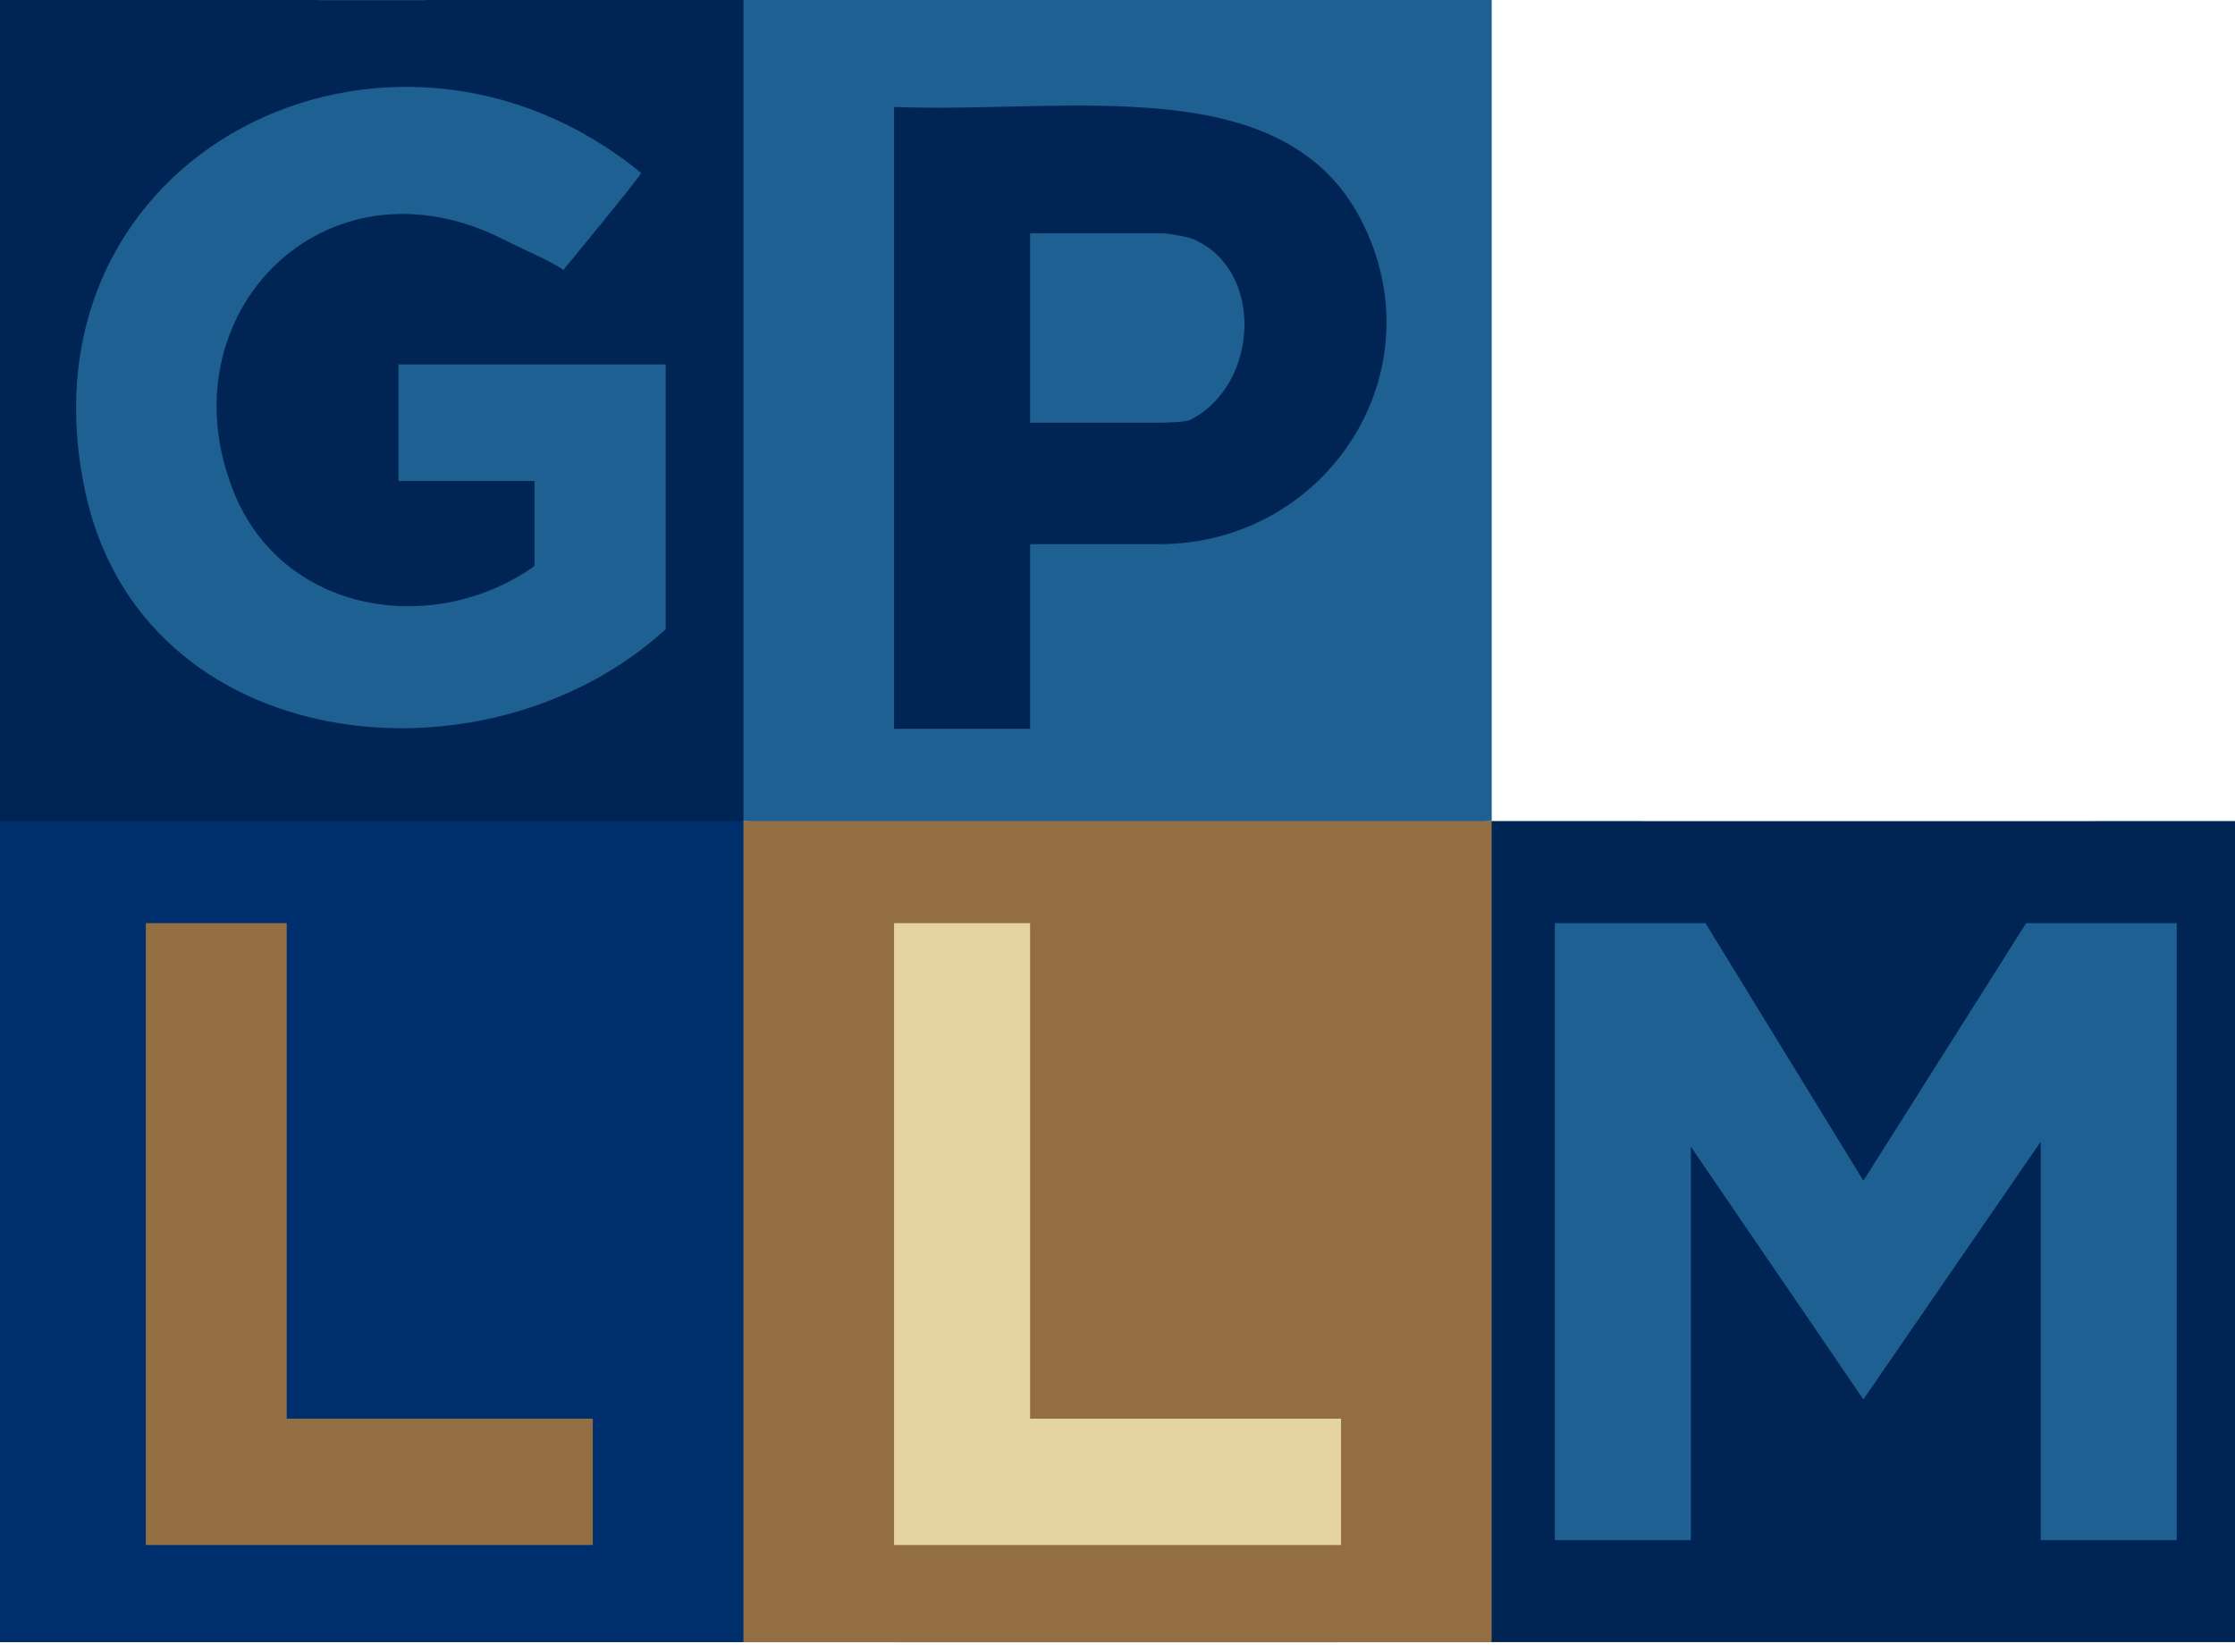
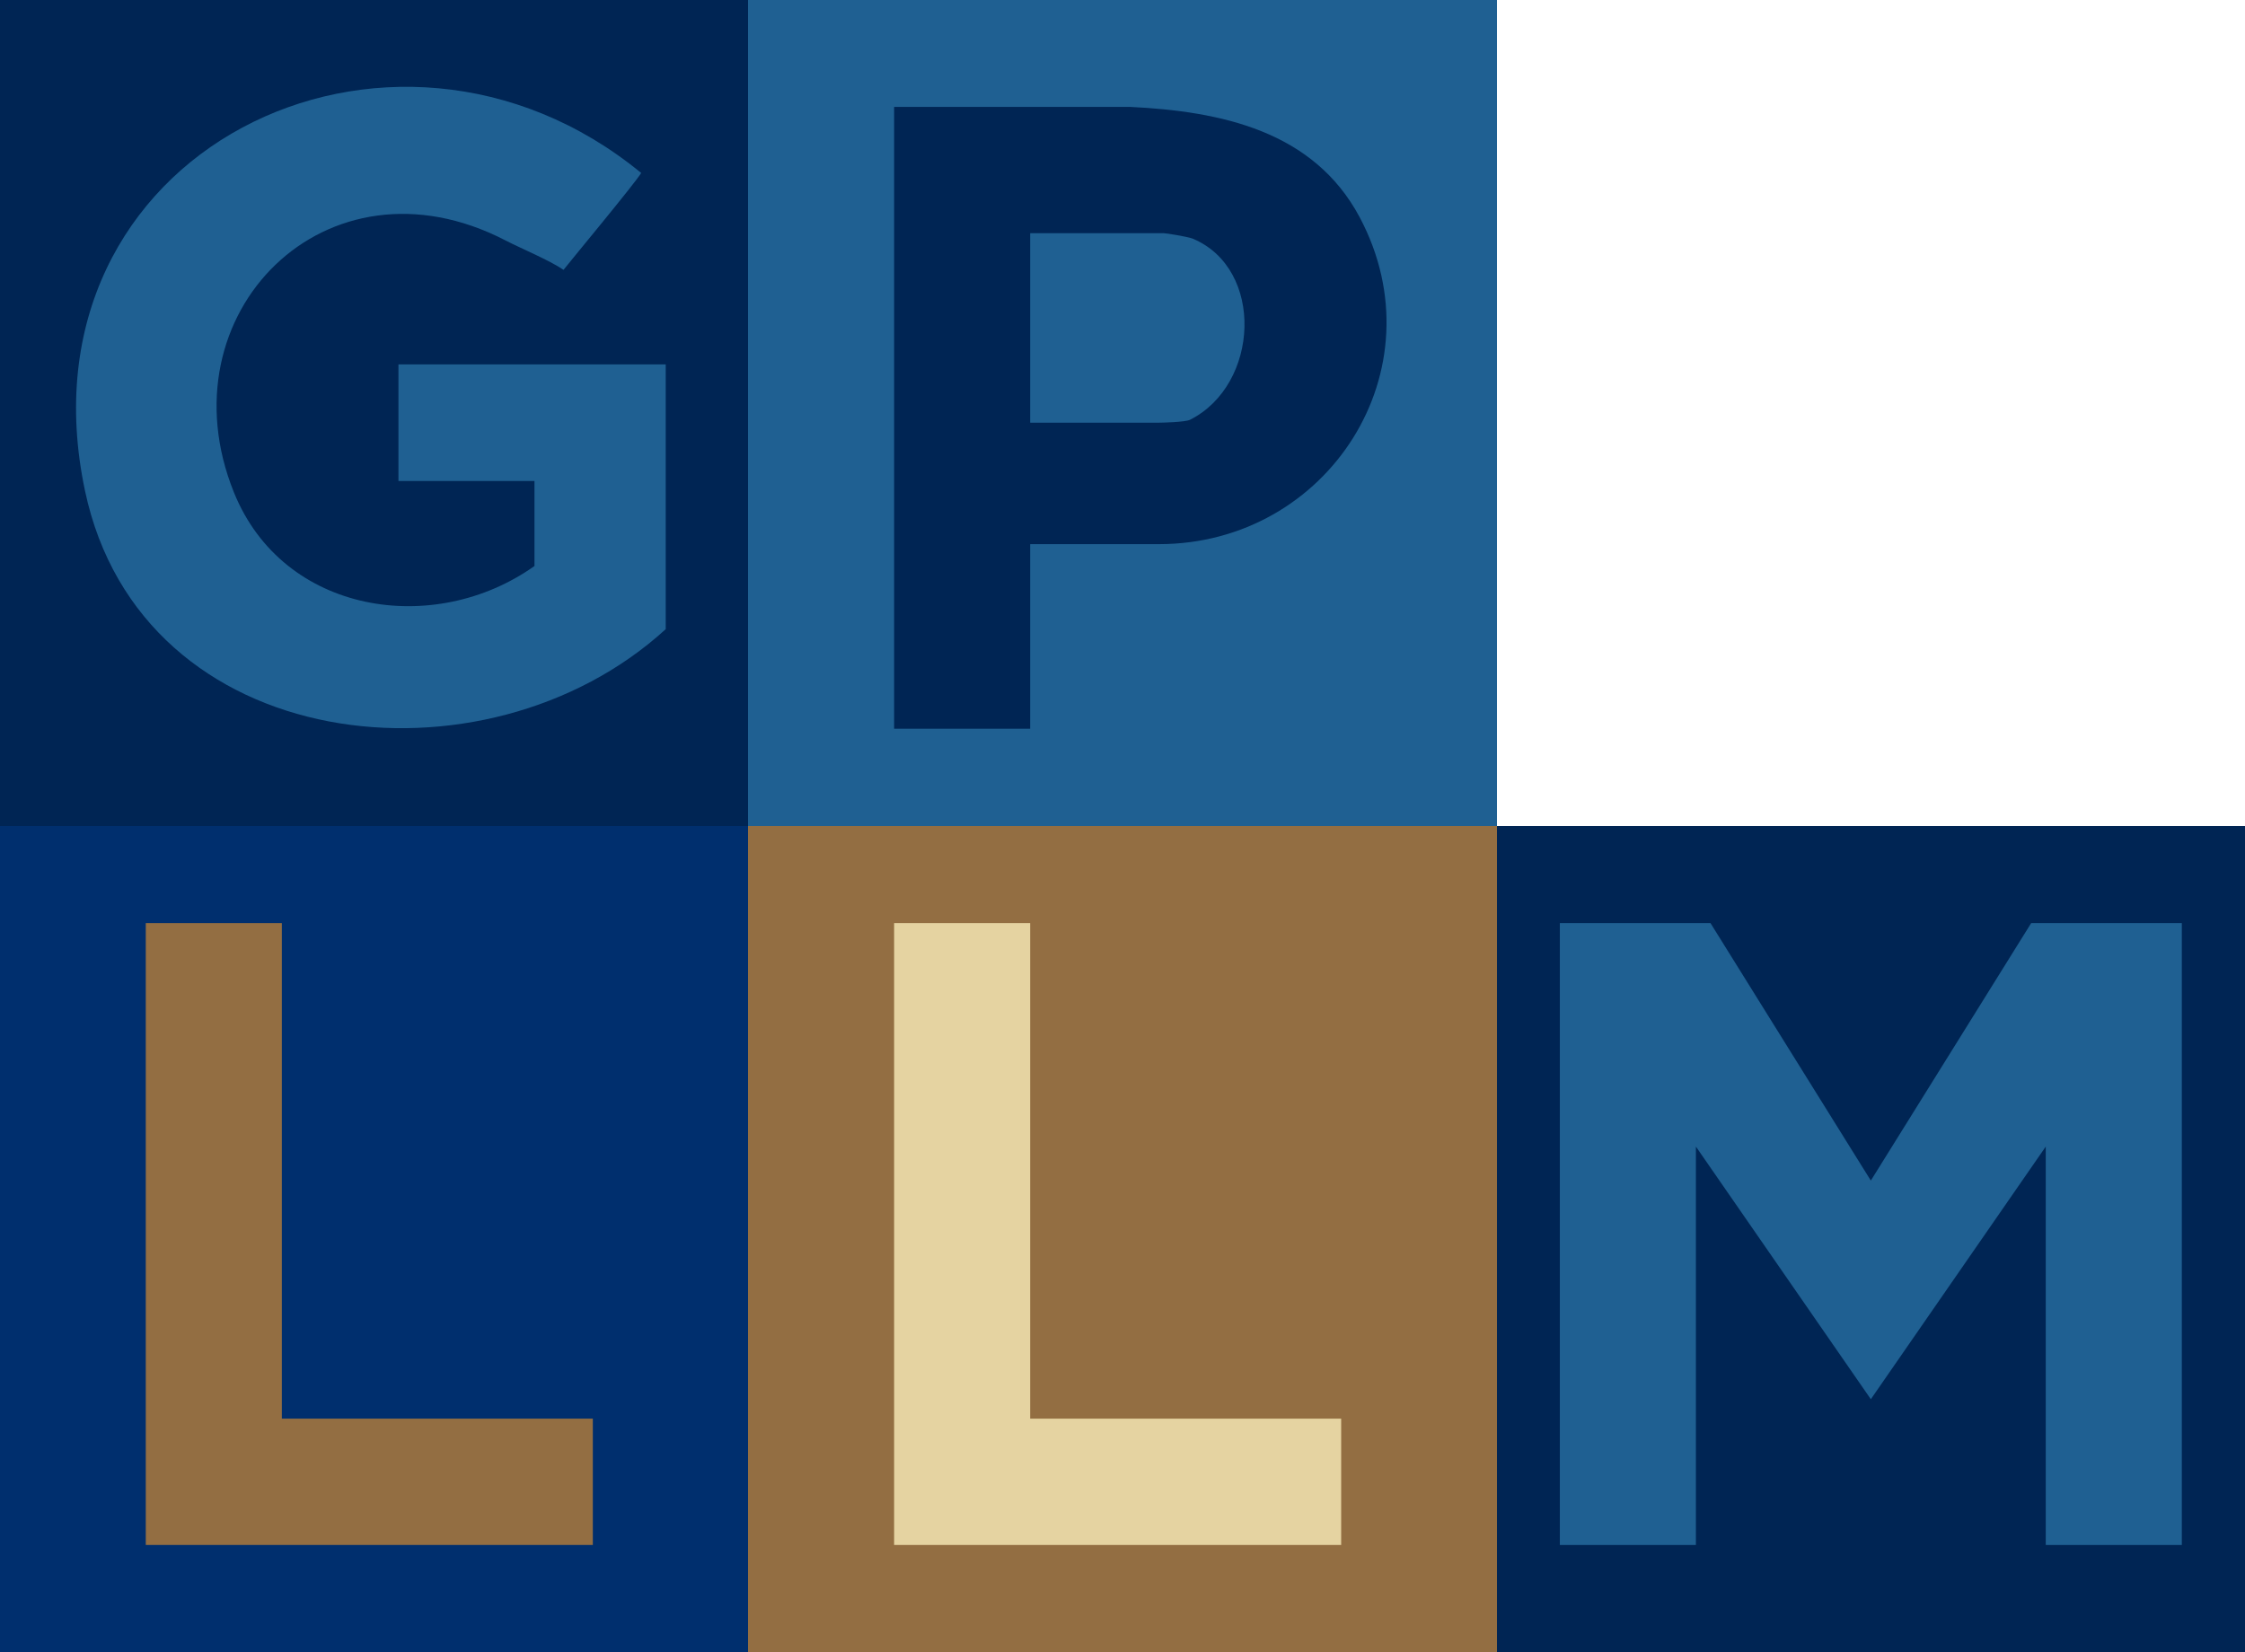
- <svg xmlns="http://www.w3.org/2000/svg" id="gpllm-logo-vector" data-name="gpllm-logo-vector" viewBox="0 0 460 340">
+ <svg xmlns="http://www.w3.org/2000/svg" id="gpllm-logo-vector" viewBox="0 0 462 340">
  <defs>
    <style>
      .driftwood-fill { fill: #936e42; }
      .matisse-fill   { fill: #1f6092; }
      .midnight-fill  { fill: #002f6e; }
      .prussian-fill  { fill: #002554; }
      .chamois-fill   { fill: #e5d3a1; }
    </style>
  </defs>
-   <g id="gpllm-letter-l2">
-     <path class="driftwood-fill" d="M307.01,169.01l2,.7v167.08l-2,1.23c-51.32.02-102.68.02-154,0l-2-.7v-167.08l2-1.23c51.32-2.48,102.68-2.5,154,0Z" />
-     <polygon class="chamois-fill" points="212.01 190.01 212.01 292.01 276.01 292.01 276.01 318.01 184.01 318.01 184.01 316.51 184.01 190.01 212.01 190.01" />
+   <g id="gpllm-letter-g">
+     <rect id="gpllm-block-g" class="prussian-fill" x="0" y="0" width="154" height="170" shape-rendering="crispEdges" />
+     <path id="gpllm-glyph-g" class="matisse-fill" d="M110 99h-28v-24h55v54.5c-37.15 33.96-107.94 26.16-119.51-28.49C2.69 31.12 80.49-6.64 131.95 35.6c-1.1 1.92-15.21 18.92-15.98 19.94-3-2.03-8.79-4.42-11.96-6.06-36.84-19.07-70.71 15.14-55.87 51.87 10.15 25.13 41.27 29.8 61.85 15.15v-17.5z" />
+   </g>
+   <g id="gpllm-letter-p">
+     <rect id="gpllm-block-p" class="matisse-fill" x="154" y="0" width="154" height="170" shape-rendering="crispEdges" />
+     <path id="gpllm-glyph-p" class="prussian-fill" fill-rule="evenodd" d="M184 22h48.5c18.7.9 37.8 4.9 47.3 22.7 16.7 31.4-6.5 67.3-41.3 67.3H212v38h-28zm28 26v39h26.5c.5 0 5.4-.1 6.4-.6 14.3-7.2 15.4-31.1.5-37.3-1.1-.4-5.4-1.1-5.9-1.1z" />
  </g>
  <g id="gpllm-letter-l1">
-     <path class="midnight-fill" d="M153.01,169.01v169c-50.98-.02-102.02.01-153.01,0v-169.01s.7-2,.7-2h151.08l1.23,2Z" />
-     <polygon class="driftwood-fill" points="59.01 190.01 59.01 292.01 122.01 292.01 122.01 318.01 30.01 318.01 30.01 316.51 30.01 190.01 59.01 190.01" />
+     <rect id="gpllm-block-l1" class="midnight-fill" x="0" y="170" width="154" height="170" shape-rendering="crispEdges" />
+     <path id="gpllm-glyph-l1" class="driftwood-fill" d="M30 190h28v102h64v26H30z" />
  </g>
-   <g id="gpllm-letter-g">
-     <path class="prussian-fill" d="M153.01,0l2,.7v167.08l-2,1.23H0C0,112.69,0,56.32,0,0c50.98,0,102.02.02,153.01,0Z" />
-     <path class="matisse-fill" d="M110.01,99.01h-28v-24h55v54.5c-37.15,33.96-107.94,26.16-119.51-28.49C2.7,31.13,80.5-6.63,131.96,35.61c-1.1,1.92-15.21,18.92-15.98,19.94-3-2.03-8.79-4.42-11.96-6.06-36.84-19.07-70.71,15.14-55.87,51.87,10.15,25.13,41.27,29.8,61.85,15.15v-17.5Z" />
+   <g id="gpllm-letter-l2">
+     <rect id="gpllm-block-l2" class="driftwood-fill" x="154" y="170" width="154" height="170" shape-rendering="crispEdges" />
+     <path id="gpllm-glyph-l2" class="chamois-fill" d="M184 190h28v102h64v26h-92z" />
  </g>
  <g id="gpllm-letter-m">
-     <path class="prussian-fill" d="M462.01,326.01l-.71-1.76c-.91-45.61-.81-96.58-.35-143.98.63,1.07.82.05,1.06-1.26-.05-3.32.04-6.68,0-10.01-51.65,0-103.35.03-155.01,0v169c51.65-.02,103.35.01,155.01,0,.03-3.99-.05-8.02,0-12.01Z" />
-     <path class="prussian-fill" d="M462.01,179.01c-3.03-.56-1.92,1.53-2,3.45-1.76,44.5-1.49,95.51,0,140.09.06,1.93-1.02,4.01,2,3.45.6-48.8.8-98.21,0-147Z" />
-     <path class="matisse-fill" d="M417.01,190.01h31v127h-28v-82c-6.19,9.02-22.58,32.74-36.5,53.04-12.42-18.3-30.38-44.44-35.5-52.04v81h-28v-127h31l32.51,53.01" />
-   </g>
-   <g id="gpllm-letter-p">
-     <path class="matisse-fill" d="M153.01,0c51.32-.01,102.69.01,154.01,0,0,56.32,0,112.69,0,169.01-51.32-.02-102.68,0-154,0V0Z" />
-     <path class="prussian-fill" d="M212.01,112.01v38h-28V22.01c15.99.64,32.61-.84,48.54-.04,18.67.94,37.76,4.85,47.28,22.72,16.7,31.35-6.47,67.32-41.32,67.32h-26.5Z" />
-     <path class="matisse-fill" d="M212.01,87.01v-39h27.5c.53,0,4.82.7,5.87,1.13,14.97,6.19,13.84,30.14-.47,37.31-.98.49-5.88.56-6.4.56h-26.5Z" />
+     <rect id="gpllm-block-m" class="prussian-fill" x="308" y="170" width="154" height="170" shape-rendering="crispEdges" />
+     <path id="gpllm-glyph-m" class="matisse-fill" d="M321 190h31l33 53 33-53h31v128h-28v-82l-36 52-36-52v82h-28z" />
  </g>
</svg>
